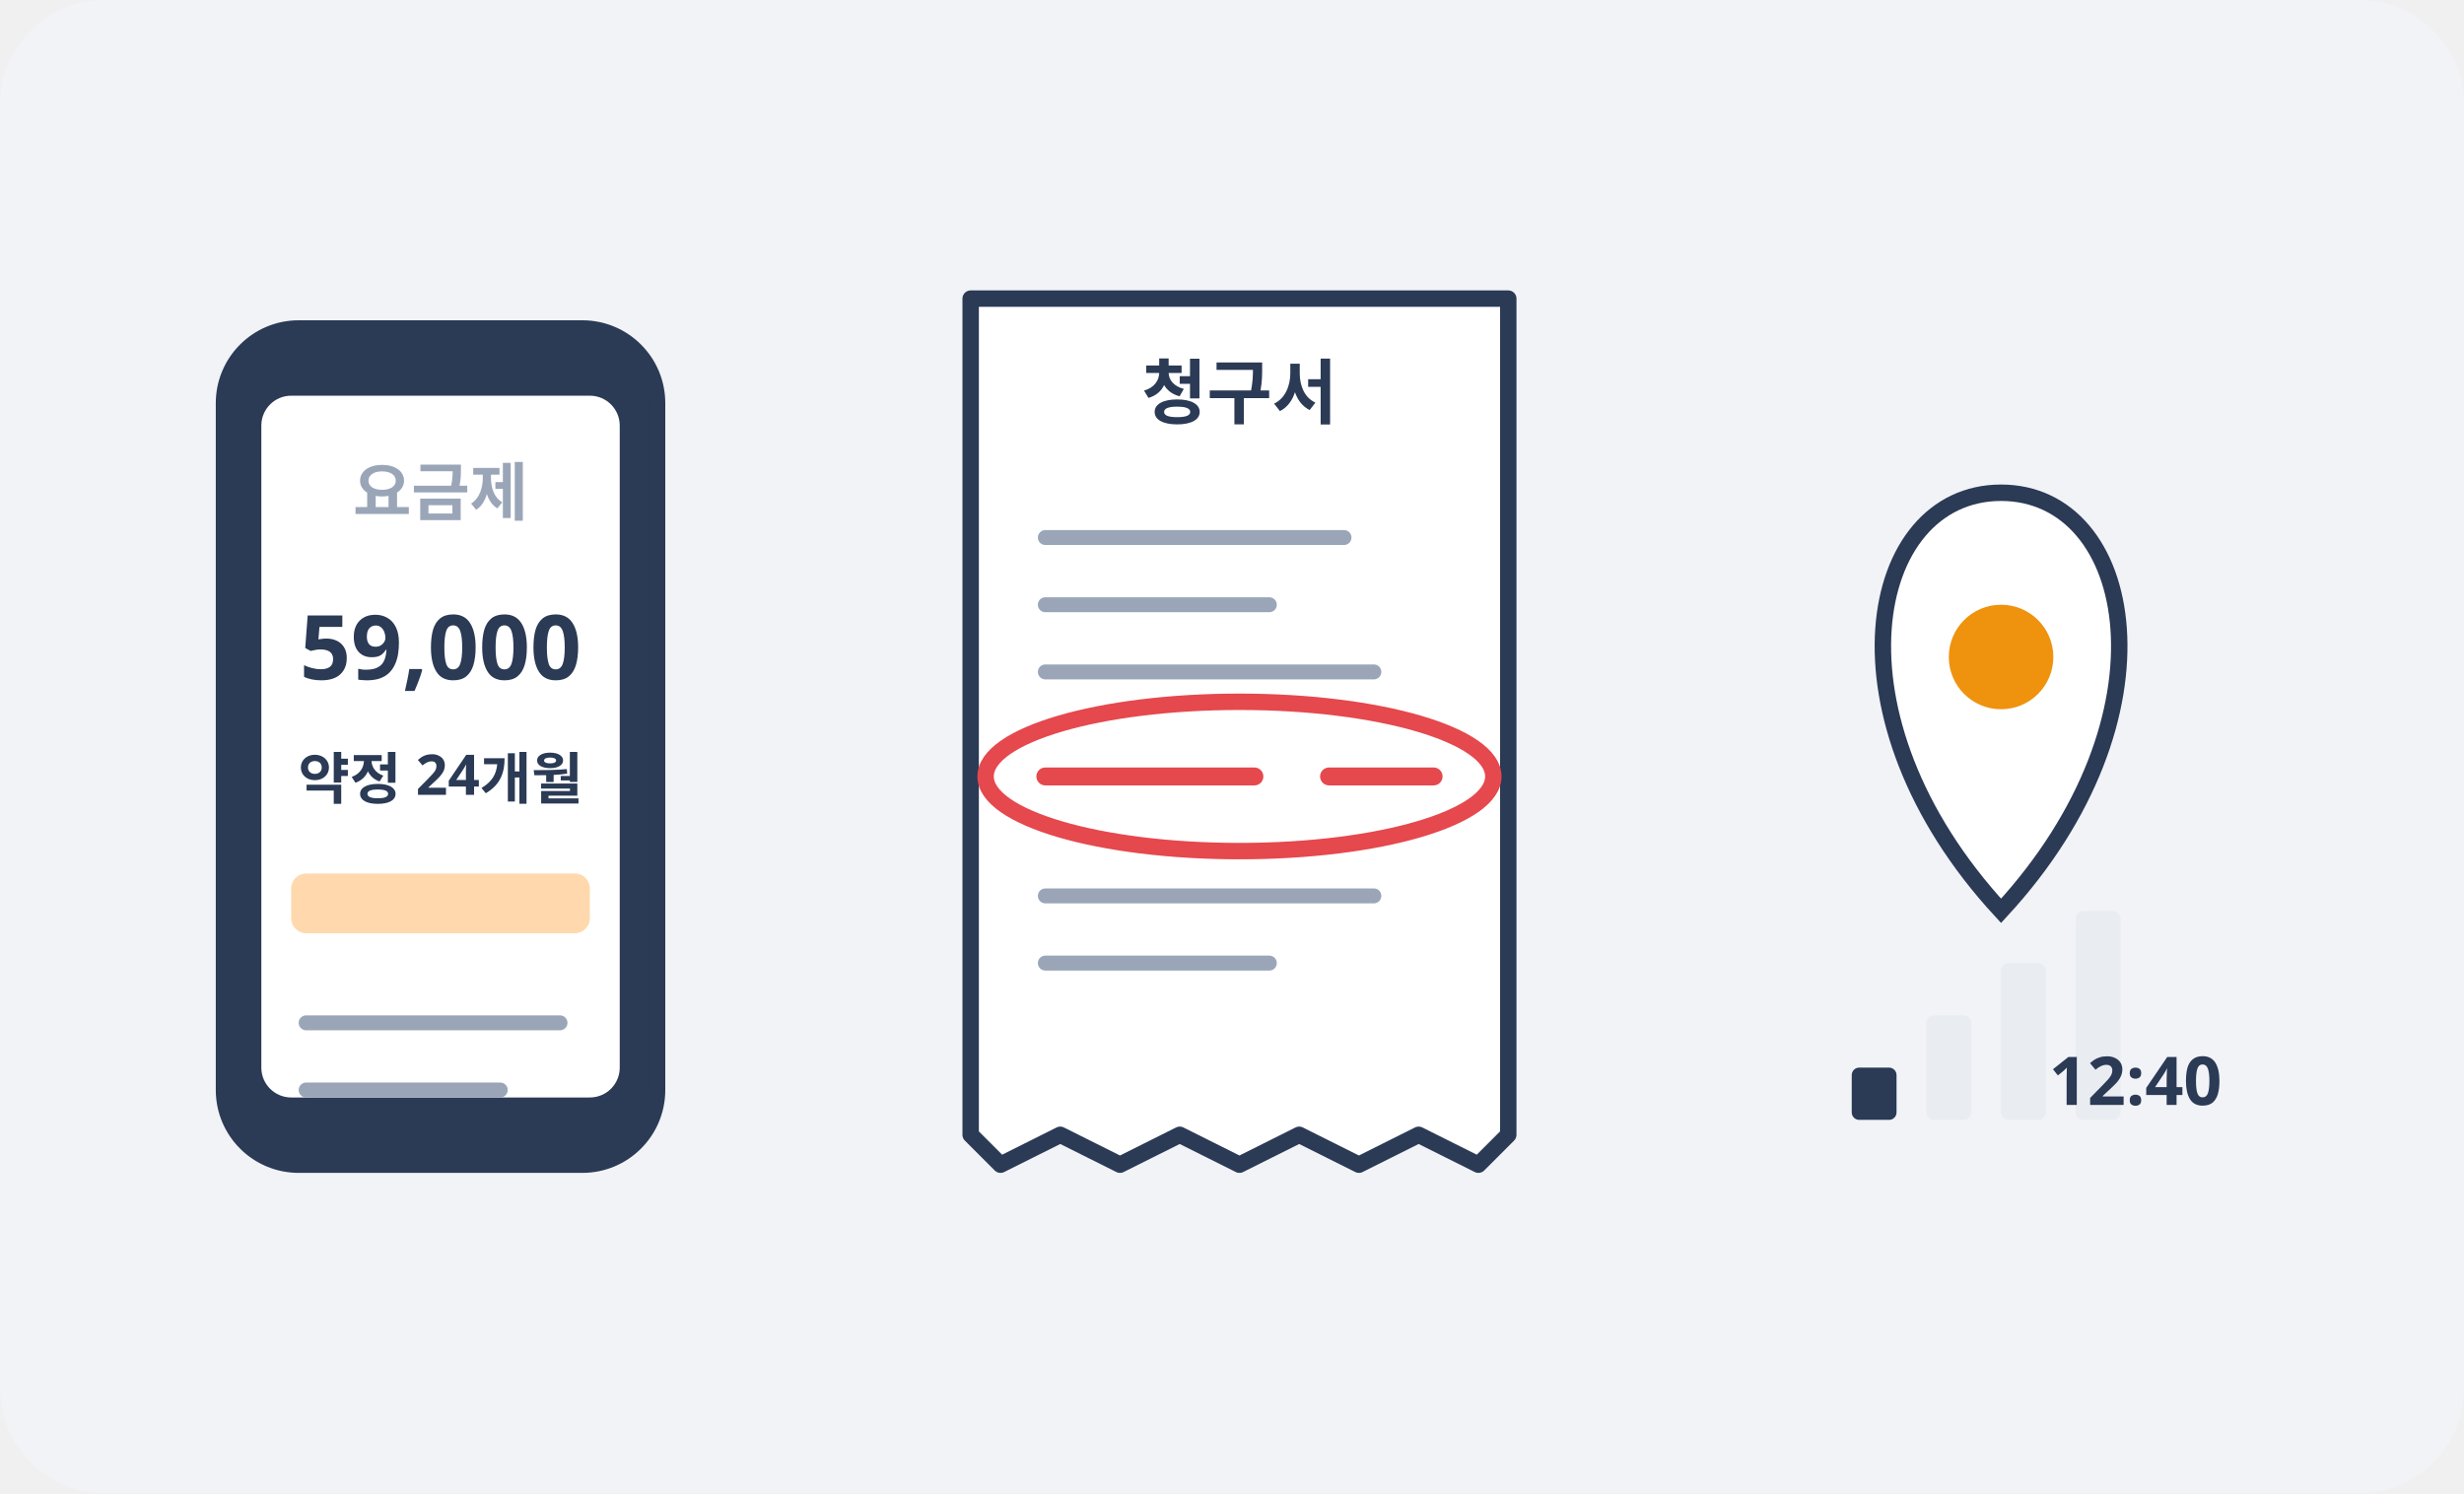
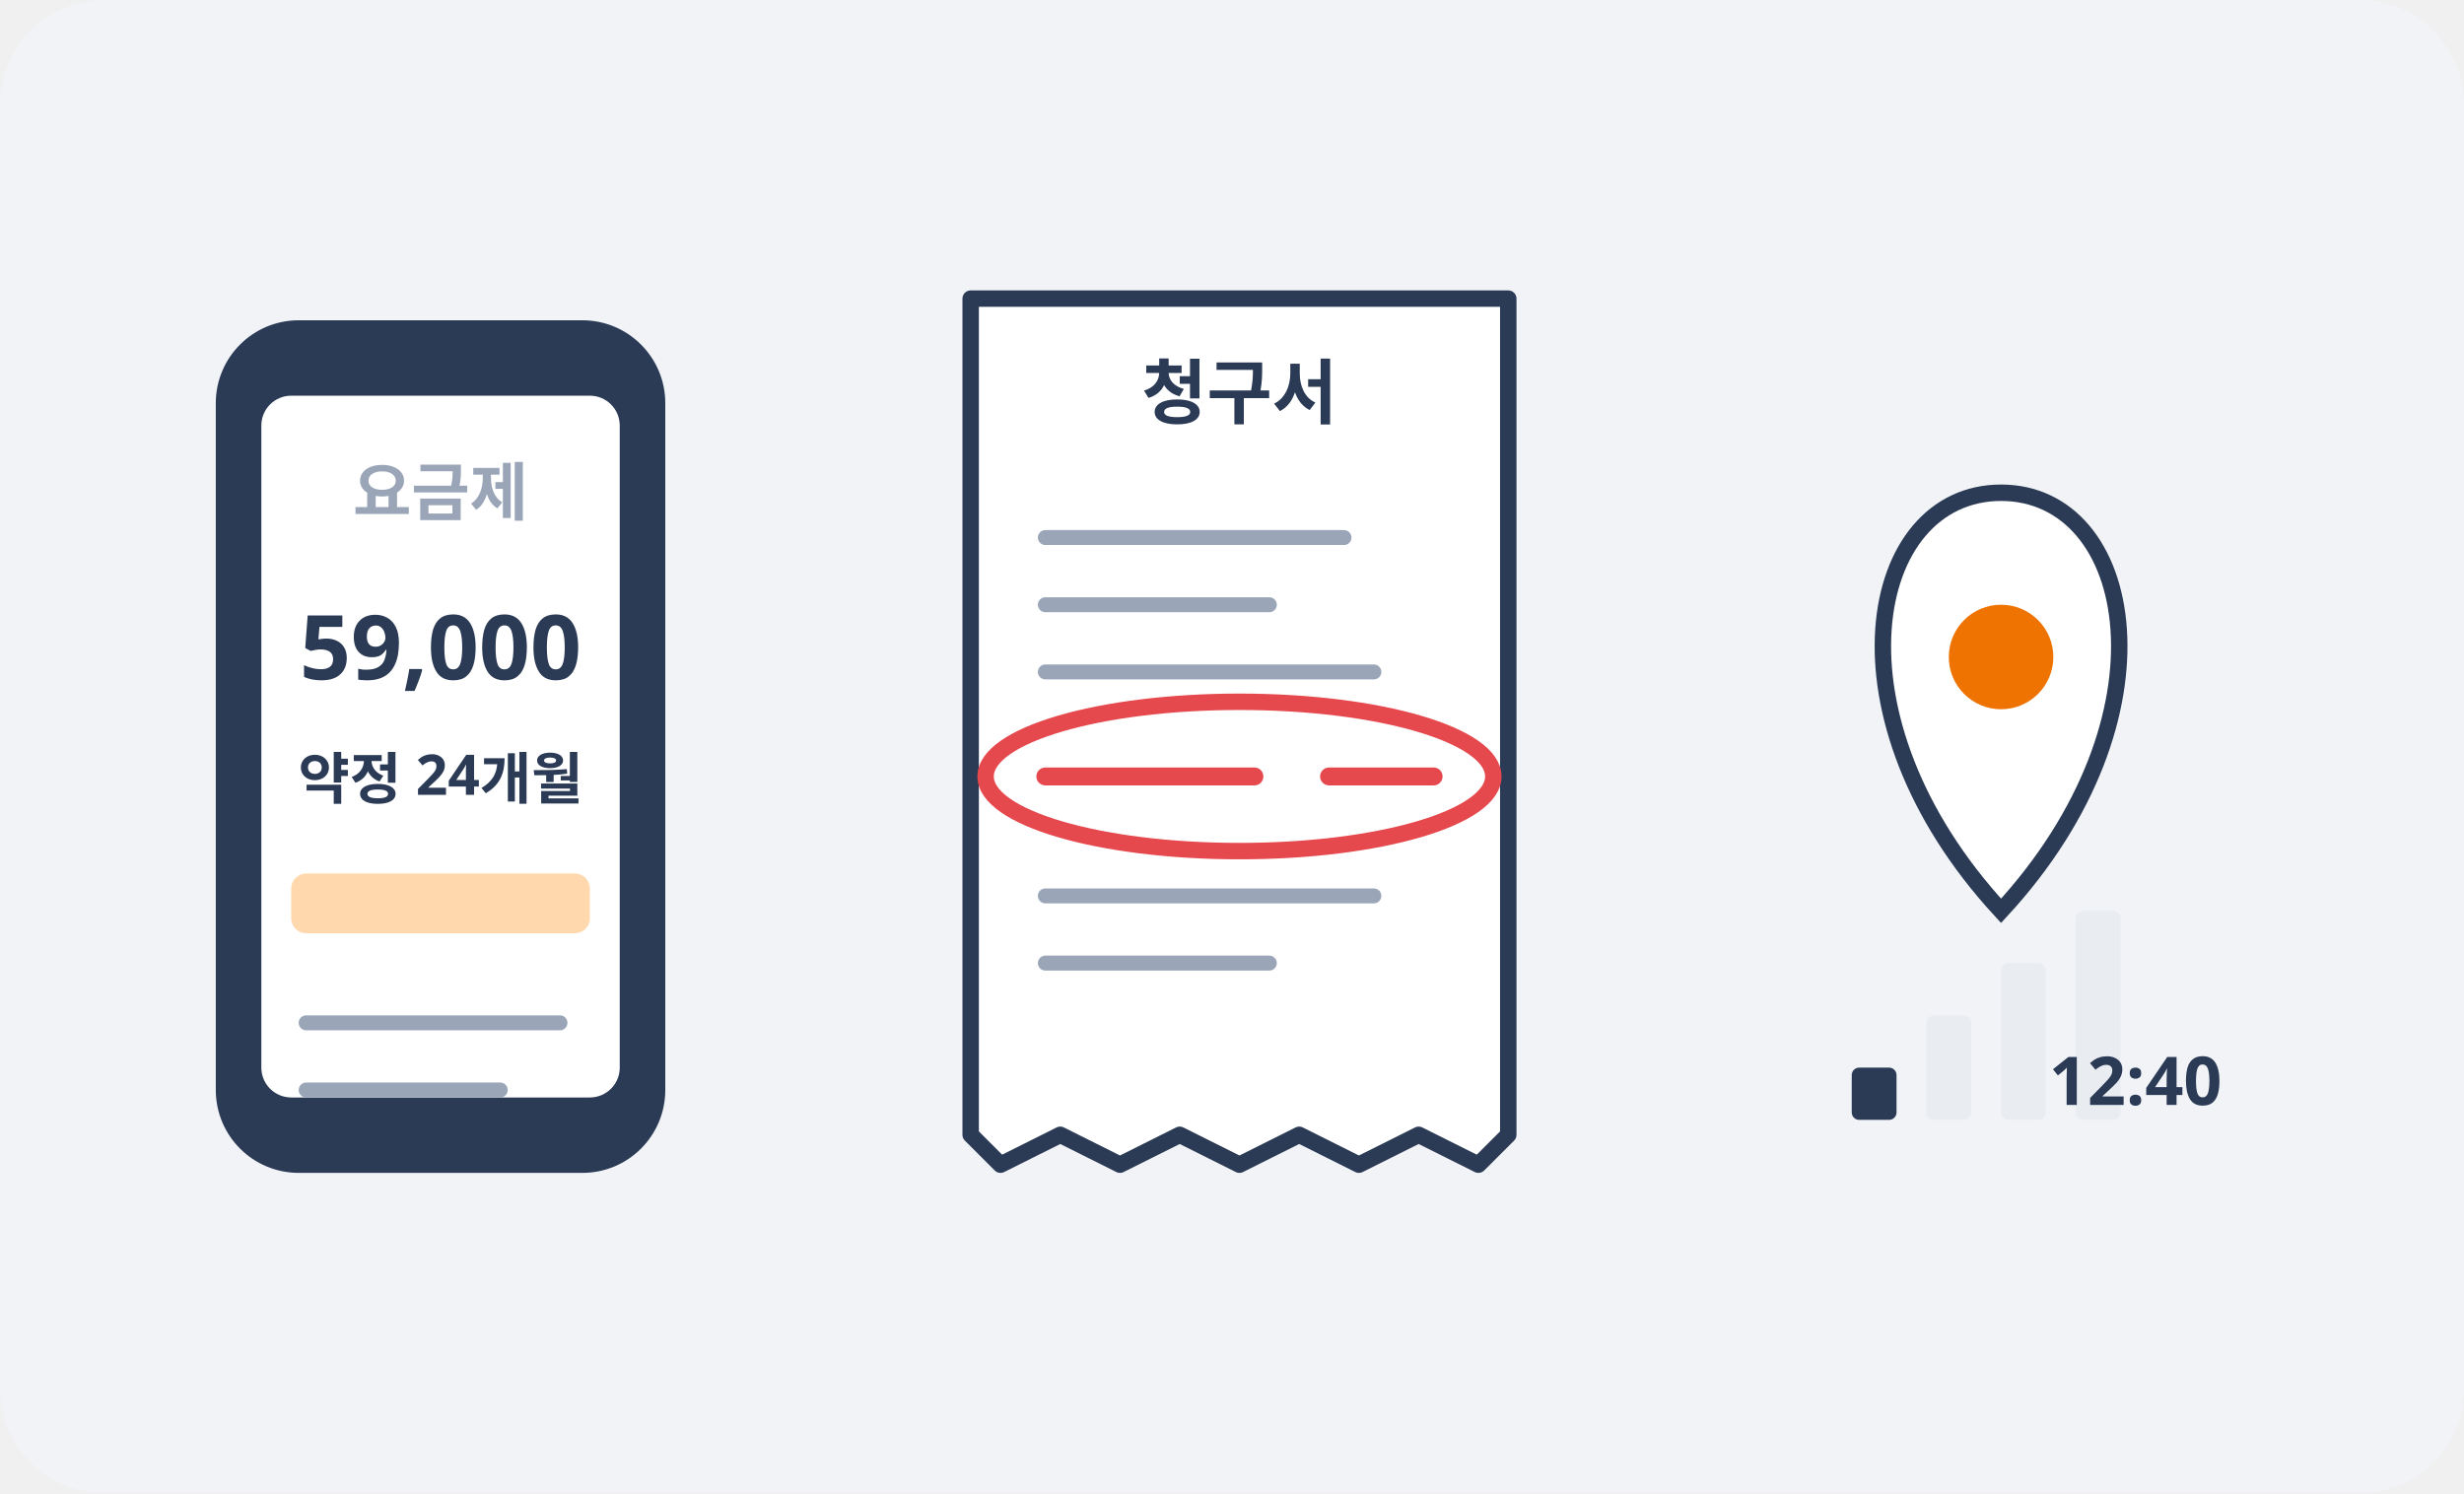
<svg xmlns="http://www.w3.org/2000/svg" viewBox="0 0 330 200">
  <rect width="330" height="200" rx="14" fill="#f1f3f7" />
  <rect x="30" y="44" width="58" height="112" rx="10" fill="#2b3a55" stroke="#2b3a55" stroke-width="2.2" />
  <rect x="35" y="53" width="48" height="94" rx="4" fill="#fff" />
  <g transform="translate(35 53)">
    <text x="24" y="16" text-anchor="middle" font-size="8.5" font-weight="800" fill="#9aa6b8" font-family="Pretendard,'Noto Sans KR','Apple SD Gothic Neo',sans-serif">요금제</text>
    <text x="24" y="38" text-anchor="middle" font-size="12" font-weight="900" fill="#2b3a55" font-family="Pretendard,'Noto Sans KR','Apple SD Gothic Neo',sans-serif">59,000</text>
    <text x="24" y="54" text-anchor="middle" font-size="7.5" font-weight="700" fill="#2b3a55" font-family="Pretendard,'Noto Sans KR','Apple SD Gothic Neo',sans-serif">약정 24개월</text>
    <rect x="4" y="64" width="40" height="8" rx="2" fill="#ffd9ad" />
    <path d="M6 84 h34" fill="none" stroke="#9aa6b8" stroke-width="2" stroke-linecap="round" stroke-linejoin="round" />
    <path d="M6 93 h26" fill="none" stroke="#9aa6b8" stroke-width="2" stroke-linecap="round" stroke-linejoin="round" />
  </g>
  <path d="M130 40 H202 V152 L198 156 L190 152 L182 156 L174 152 L166 156 L158 152 L150 156 L142 152 L134 156 L130 152 Z" fill="#fff" stroke="#2b3a55" stroke-width="2.2" stroke-linejoin="round" />
  <text x="166.0" y="56" text-anchor="middle" font-size="9.5" font-weight="800" fill="#2b3a55" font-family="Pretendard,'Noto Sans KR','Apple SD Gothic Neo',sans-serif">청구서</text>
  <path d="M140 72 h40" fill="none" stroke="#9aa6b8" stroke-width="2" stroke-linecap="round" stroke-linejoin="round" />
  <path d="M140 81 h30" fill="none" stroke="#9aa6b8" stroke-width="2" stroke-linecap="round" stroke-linejoin="round" />
  <path d="M140 90 h44" fill="none" stroke="#9aa6b8" stroke-width="2" stroke-linecap="round" stroke-linejoin="round" />
  <path d="M140 104 h28" fill="none" stroke="#e5484d" stroke-width="2.4" stroke-linecap="round" stroke-linejoin="round" />
  <path d="M178 104 h14" fill="none" stroke="#e5484d" stroke-width="2.4" stroke-linecap="round" stroke-linejoin="round" />
  <ellipse cx="166" cy="104" rx="34" ry="10" fill="none" stroke="#e5484d" stroke-width="2.2" />
  <path d="M140 120 h44" fill="none" stroke="#9aa6b8" stroke-width="2" stroke-linecap="round" stroke-linejoin="round" />
  <path d="M140 129 h30" fill="none" stroke="#9aa6b8" stroke-width="2" stroke-linecap="round" stroke-linejoin="round" />
  <g transform="translate(268 96)">
    <path d="M0 26 C-24 0 -18 -30 0 -30 C18 -30 24 0 0 26Z" fill="#fff" stroke="#2b3a55" stroke-width="2.2" />
-     <circle cy="-8" r="7" fill="#ef920e" />
+     <circle cy="-8" r="7" fill="#ef7300" />
  </g>
  <rect x="248" y="143" width="6" height="7" rx="1" fill="#2b3a55" />
  <rect x="258" y="136" width="6" height="14" rx="1" fill="#e9ecf1" />
  <rect x="268" y="129" width="6" height="21" rx="1" fill="#e9ecf1" />
  <rect x="278" y="122" width="6" height="28" rx="1" fill="#e9ecf1" />
  <text x="286" y="148" text-anchor="middle" font-size="9" font-weight="800" fill="#2b3a55" font-family="Pretendard,'Noto Sans KR','Apple SD Gothic Neo',sans-serif">12:40</text>
</svg>
